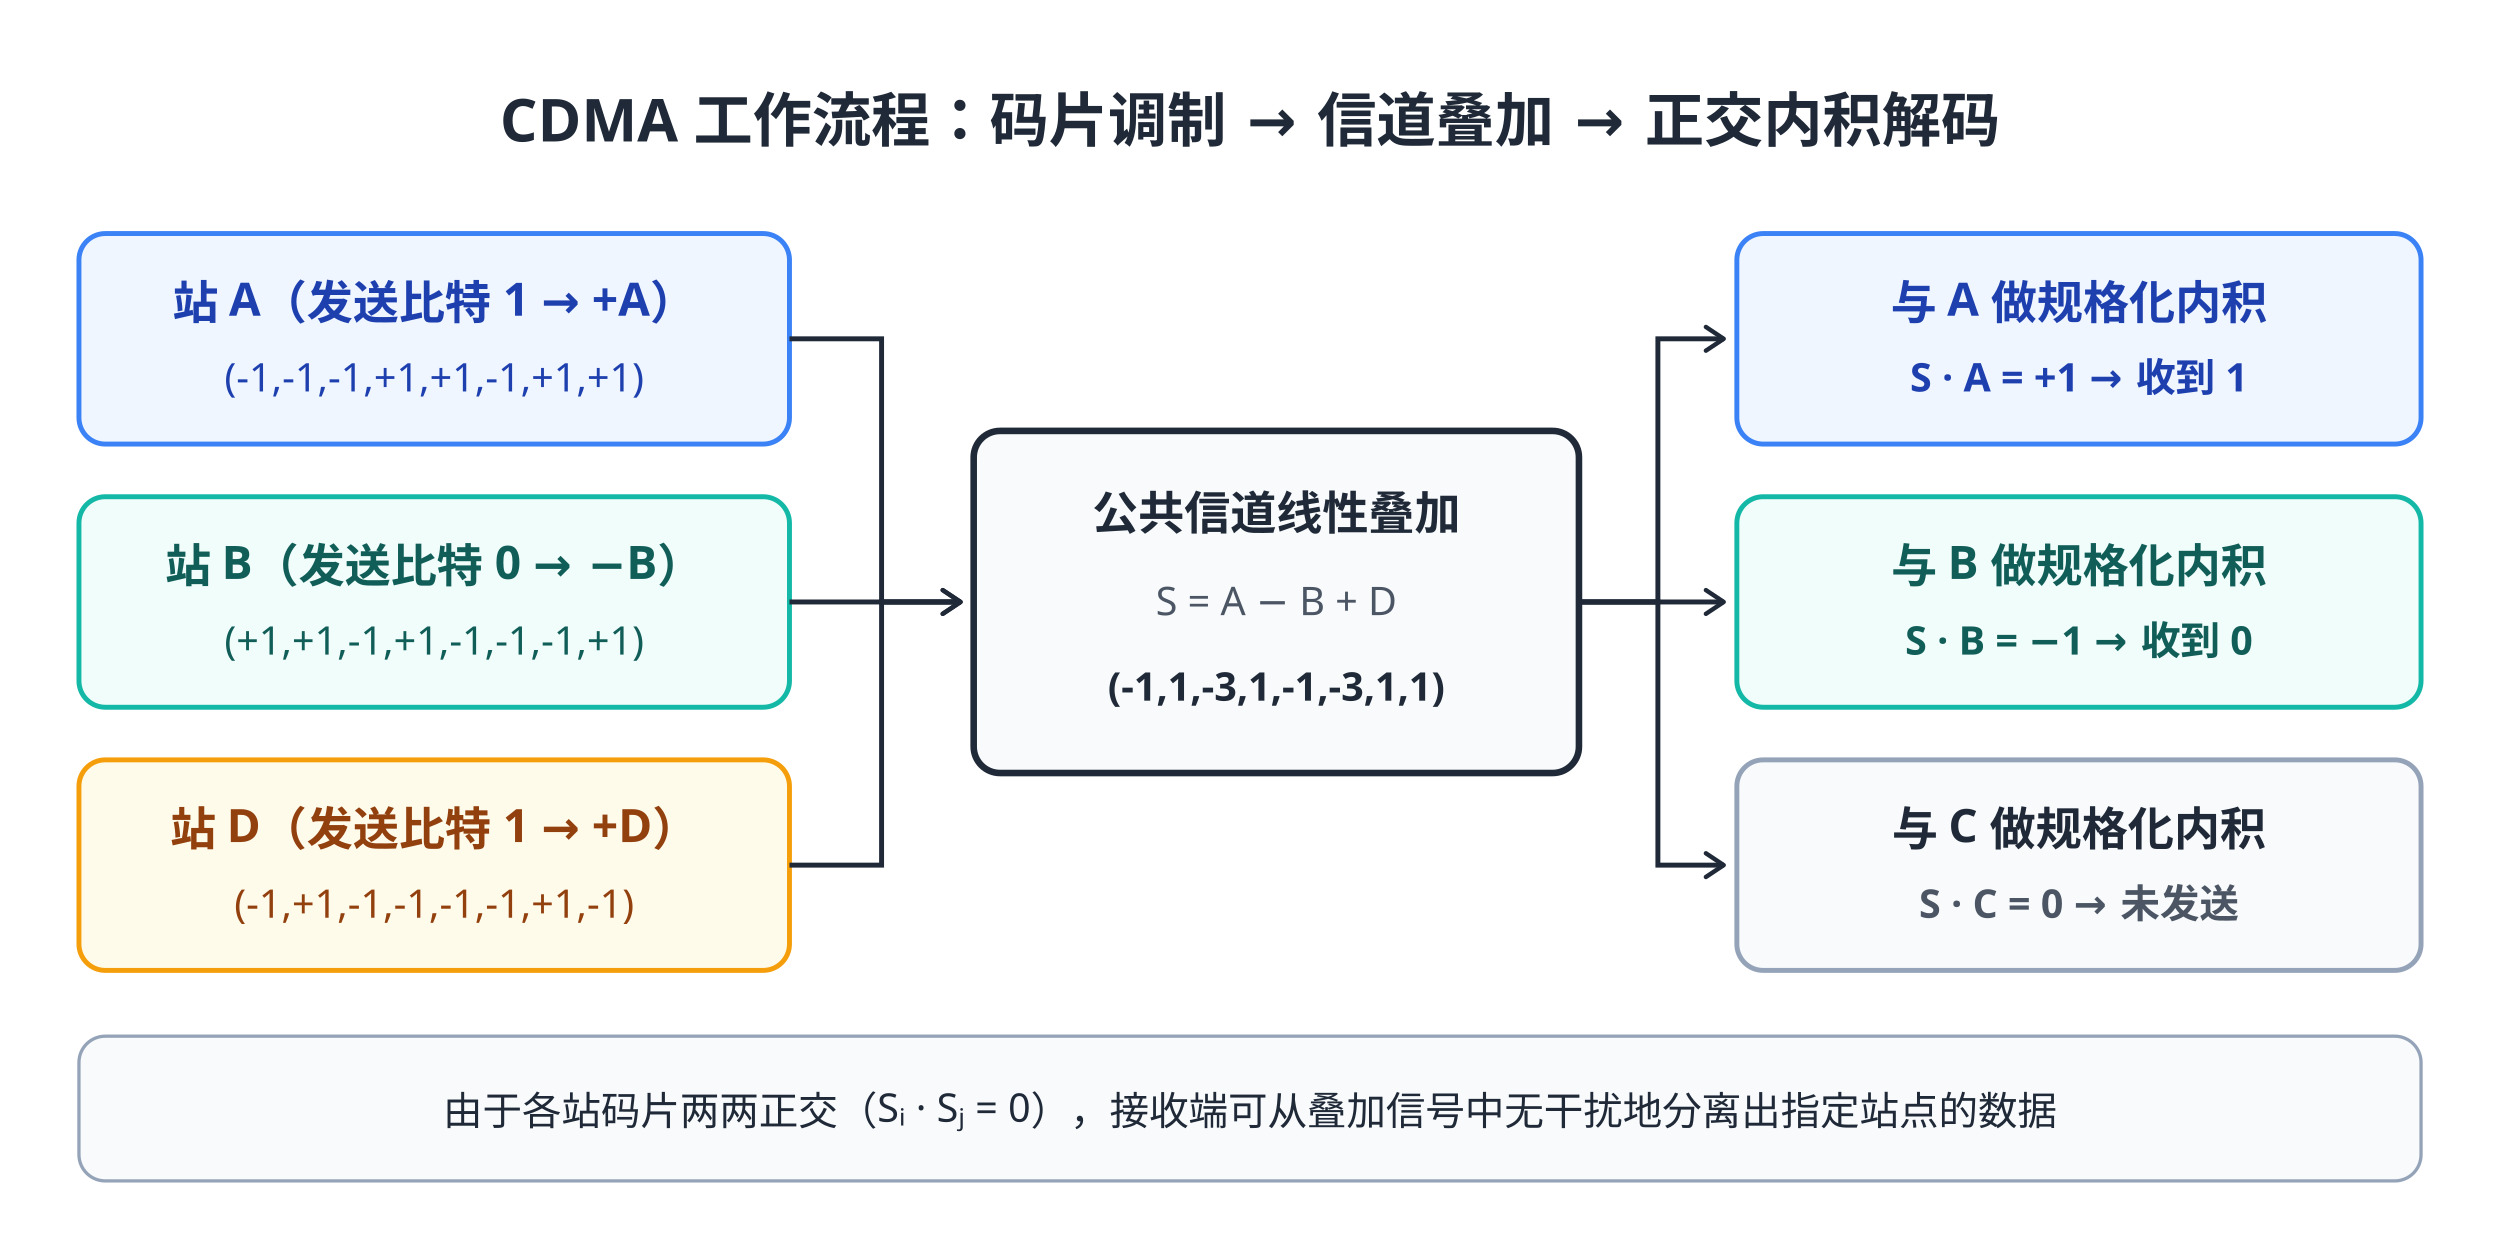
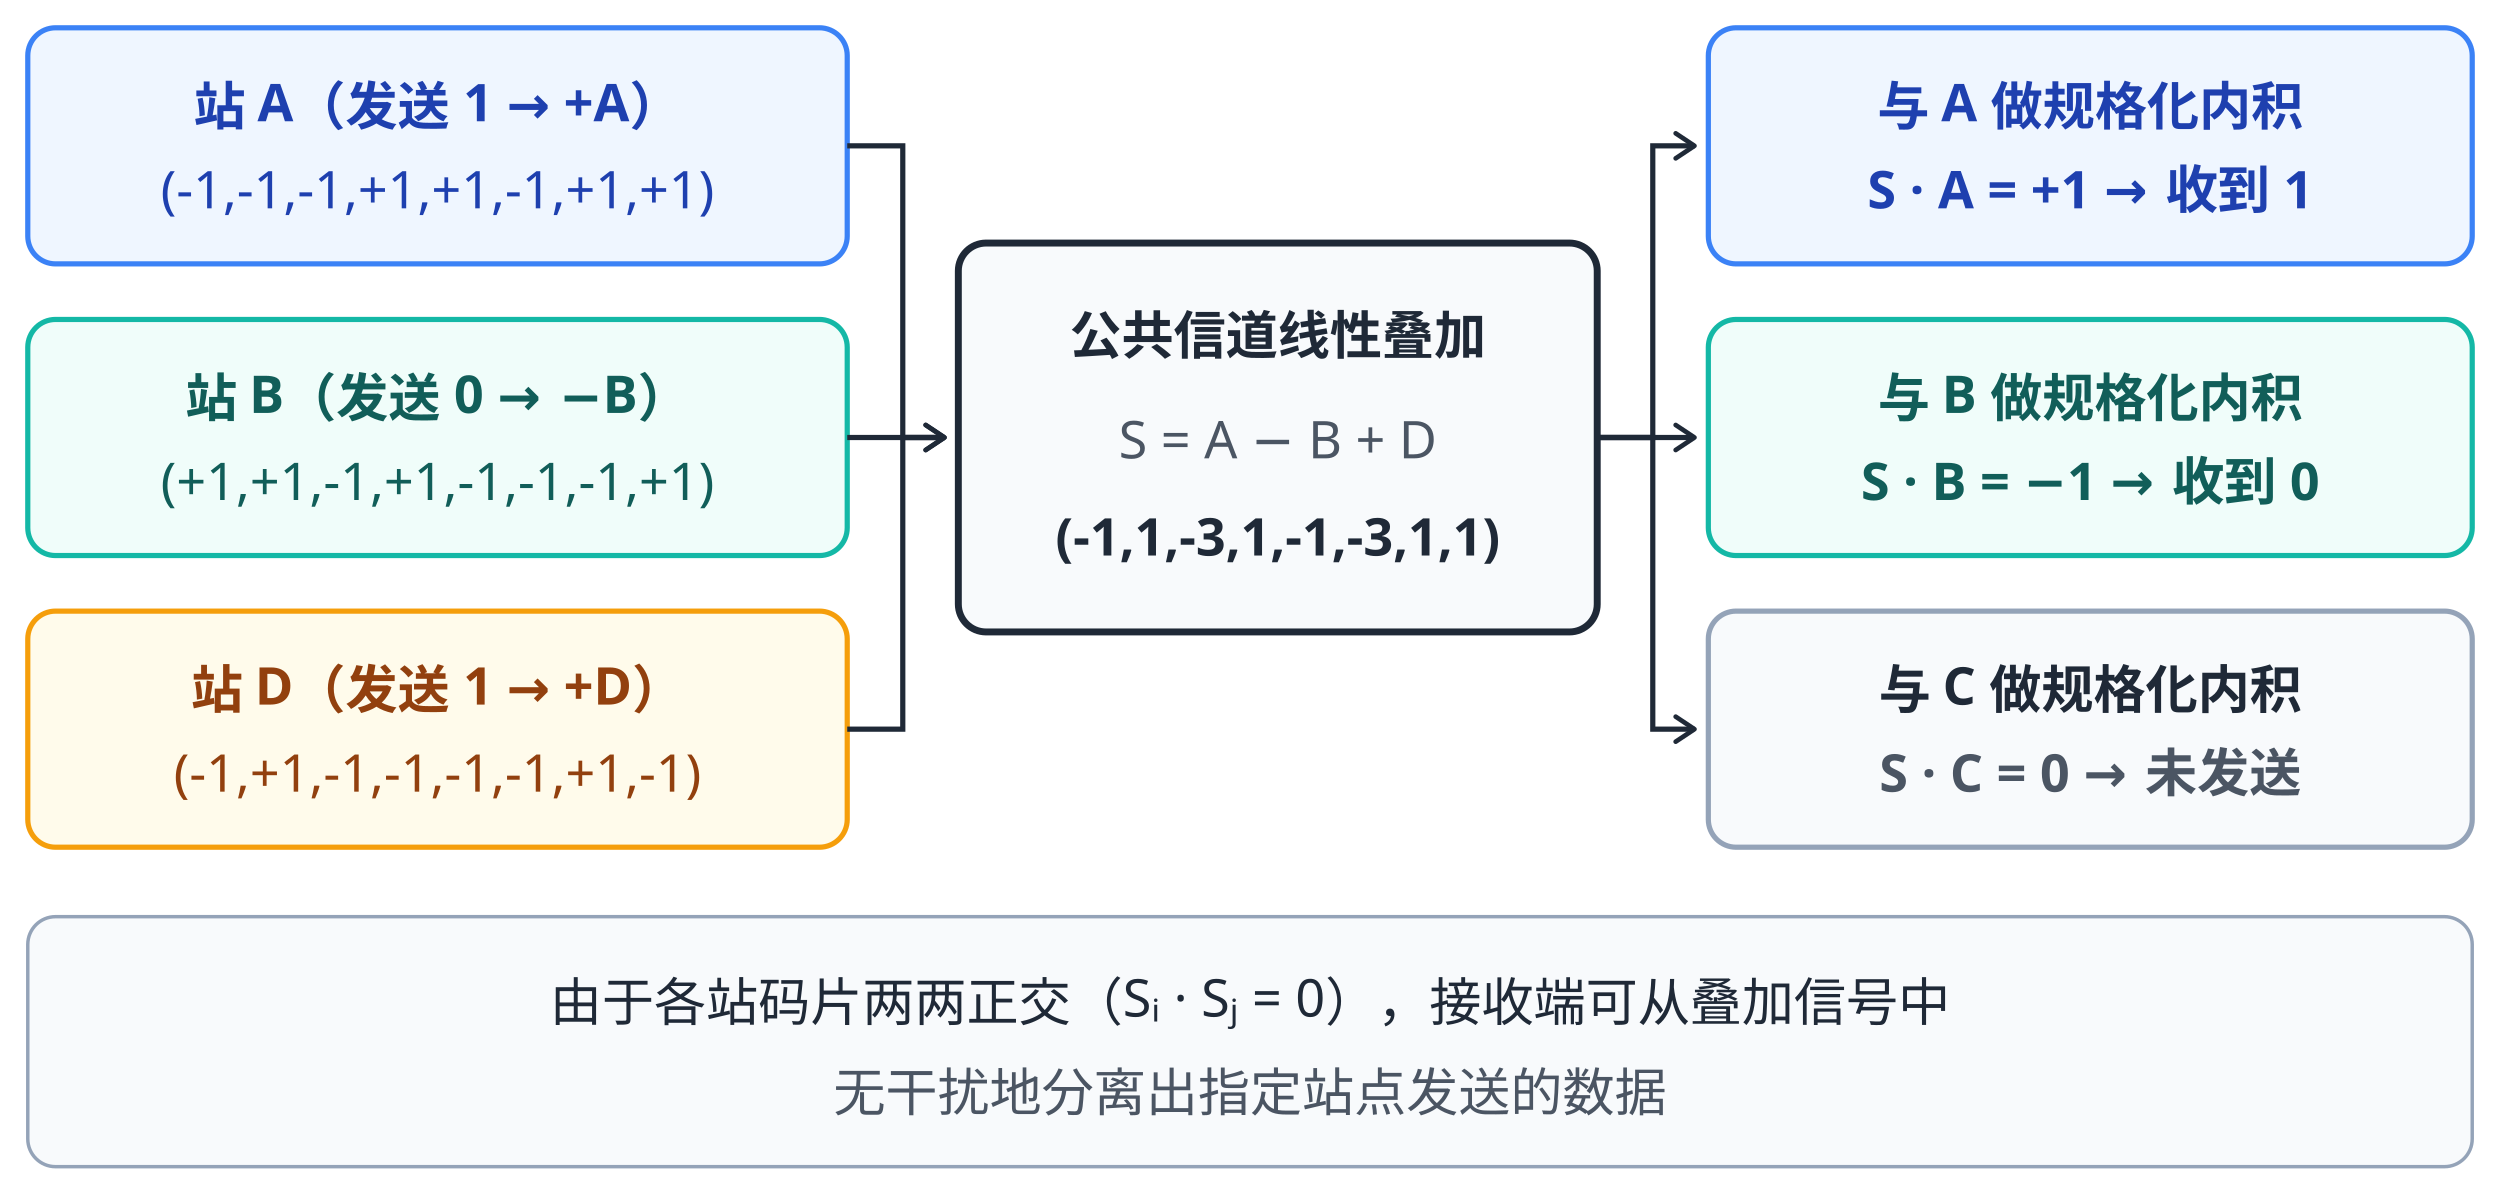
- <svg xmlns="http://www.w3.org/2000/svg" viewBox="0 1 760 383" width="760" height="383" role="img">
+ <svg xmlns="http://www.w3.org/2000/svg" viewBox="0 0 720 344" width="720" height="344" role="img">
  <defs>
    <marker id="cdma-arrow" viewBox="0 0 10 10" refX="8" refY="5" markerWidth="6" markerHeight="6" orient="auto">
      <path d="M2 1L8 5L2 9" fill="none" stroke="#1f2937" stroke-width="1.5" stroke-linecap="round" stroke-linejoin="round" />
    </marker>
  </defs>
  <g font-family="'PingFang SC','Noto Sans SC','Microsoft YaHei',system-ui,sans-serif">
-     <text x="380" y="44" text-anchor="middle" font-size="18" font-weight="600" fill="#1f2937">CDMA 工作流程：码片调制 → 信道叠加 → 正交内积解码</text>
-     <rect x="24" y="72" width="216" height="64" rx="8" fill="#eff6ff" stroke="#3b82f6" stroke-width="1.5" />
-     <text x="132" y="98" text-anchor="middle" font-size="14" font-weight="600" fill="#1e40af">站 A（发送比特 1 → +A）</text>
-     <text x="132" y="120" text-anchor="middle" font-size="12" font-weight="400" fill="#1e40af">(-1,-1,-1,+1,+1,-1,+1,+1)</text>
-     <rect x="24" y="152" width="216" height="64" rx="8" fill="#f0fdfa" stroke="#14b8a6" stroke-width="1.5" />
-     <text x="132" y="178" text-anchor="middle" font-size="14" font-weight="600" fill="#115e59">站 B（发送比特 0 → −B）</text>
-     <text x="132" y="200" text-anchor="middle" font-size="12" font-weight="400" fill="#115e59">(+1,+1,-1,+1,-1,-1,-1,+1)</text>
-     <rect x="24" y="232" width="216" height="64" rx="8" fill="#fffbeb" stroke="#f59e0b" stroke-width="1.5" />
-     <text x="132" y="258" text-anchor="middle" font-size="14" font-weight="600" fill="#92400e">站 D（发送比特 1 → +D）</text>
-     <text x="132" y="280" text-anchor="middle" font-size="12" font-weight="400" fill="#92400e">(-1,+1,-1,-1,-1,-1,+1,-1)</text>
-     <path d="M240 104 H268 V184 H292" fill="none" stroke="#1f2937" stroke-width="1.5" marker-end="url(#cdma-arrow)" />
-     <line x1="240" y1="184" x2="292" y2="184" stroke="#1f2937" stroke-width="1.5" marker-end="url(#cdma-arrow)" />
-     <path d="M240 264 H268 V184 H292" fill="none" stroke="#1f2937" stroke-width="1.5" />
-     <rect x="296" y="132" width="184" height="104" rx="8" fill="#f8fafc" stroke="#1f2937" stroke-width="2" />
-     <text x="388" y="162" text-anchor="middle" font-size="14" font-weight="600" fill="#1f2937">公共信道线性叠加</text>
-     <text x="388" y="188" text-anchor="middle" font-size="12" font-weight="400" fill="#4b5563">S = A − B + D</text>
-     <text x="388" y="214" text-anchor="middle" font-size="12" font-weight="600" fill="#1f2937">(-1,1,-3,1,-1,-3,1,1)</text>
-     <path d="M480 184 H504 V104 H524" fill="none" stroke="#1f2937" stroke-width="1.5" marker-end="url(#cdma-arrow)" />
-     <line x1="480" y1="184" x2="524" y2="184" stroke="#1f2937" stroke-width="1.5" marker-end="url(#cdma-arrow)" />
-     <path d="M480 184 H504 V264 H524" fill="none" stroke="#1f2937" stroke-width="1.5" marker-end="url(#cdma-arrow)" />
-     <rect x="528" y="72" width="208" height="64" rx="8" fill="#eff6ff" stroke="#3b82f6" stroke-width="1.5" />
-     <text x="632" y="98" text-anchor="middle" font-size="14" font-weight="600" fill="#1e40af">与 A 做规格化内积</text>
-     <text x="632" y="120" text-anchor="middle" font-size="12" font-weight="600" fill="#1e40af">S · A = +1 → 收到 1</text>
-     <rect x="528" y="152" width="208" height="64" rx="8" fill="#f0fdfa" stroke="#14b8a6" stroke-width="1.5" />
-     <text x="632" y="178" text-anchor="middle" font-size="14" font-weight="600" fill="#115e59">与 B 做规格化内积</text>
-     <text x="632" y="200" text-anchor="middle" font-size="12" font-weight="600" fill="#115e59">S · B = −1 → 收到 0</text>
-     <rect x="528" y="232" width="208" height="64" rx="8" fill="#f8fafc" stroke="#94a3b8" stroke-width="1.5" />
-     <text x="632" y="258" text-anchor="middle" font-size="14" font-weight="600" fill="#1f2937">与 C 做规格化内积</text>
-     <text x="632" y="280" text-anchor="middle" font-size="12" font-weight="600" fill="#4b5563">S · C = 0 → 未发送</text>
-     <rect x="24" y="316" width="712" height="44" rx="8" fill="#f8fafc" stroke="#94a3b8" stroke-width="1" data-role="note" />
-     <text x="380" y="343" text-anchor="middle" font-size="12" font-weight="400" fill="#1f2937">由于各站码片两两正交（Sᵢ · Sⱼ = 0），接收端可从叠加信号中无干扰地分离出指定站点的数据</text>
+     <rect x="8" y="8" width="236" height="68" rx="8" fill="#eff6ff" stroke="#3b82f6" stroke-width="1.5" />
+     <text x="126" y="36" text-anchor="middle" font-size="15" font-weight="600" fill="#1e40af">站 A（发送 1 → +A）</text>
+     <text x="126" y="60" text-anchor="middle" font-size="15" font-weight="400" fill="#1e40af">(-1,-1,-1,+1,+1,-1,+1,+1)</text>
+     <rect x="8" y="92" width="236" height="68" rx="8" fill="#f0fdfa" stroke="#14b8a6" stroke-width="1.5" />
+     <text x="126" y="120" text-anchor="middle" font-size="15" font-weight="600" fill="#115e59">站 B（发送 0 → −B）</text>
+     <text x="126" y="144" text-anchor="middle" font-size="15" font-weight="400" fill="#115e59">(+1,+1,-1,+1,-1,-1,-1,+1)</text>
+     <rect x="8" y="176" width="236" height="68" rx="8" fill="#fffbeb" stroke="#f59e0b" stroke-width="1.5" />
+     <text x="126" y="204" text-anchor="middle" font-size="15" font-weight="600" fill="#92400e">站 D（发送 1 → +D）</text>
+     <text x="126" y="228" text-anchor="middle" font-size="15" font-weight="400" fill="#92400e">(-1,+1,-1,-1,-1,-1,+1,-1)</text>
+     <path d="M244 42 H260 V126 H272" fill="none" stroke="#1f2937" stroke-width="1.5" marker-end="url(#cdma-arrow)" />
+     <line x1="244" y1="126" x2="272" y2="126" stroke="#1f2937" stroke-width="1.5" marker-end="url(#cdma-arrow)" />
+     <path d="M244 210 H260 V126 H272" fill="none" stroke="#1f2937" stroke-width="1.5" />
+     <rect x="276" y="70" width="184" height="112" rx="8" fill="#f8fafc" stroke="#1f2937" stroke-width="2" />
+     <text x="368" y="102" text-anchor="middle" font-size="15" font-weight="600" fill="#1f2937">公共信道线性叠加</text>
+     <text x="368" y="132" text-anchor="middle" font-size="15" font-weight="400" fill="#4b5563">S = A − B + D</text>
+     <text x="368" y="160" text-anchor="middle" font-size="15" font-weight="600" fill="#1f2937">(-1,1,-3,1,-1,-3,1,1)</text>
+     <path d="M460 126 H476 V42 H488" fill="none" stroke="#1f2937" stroke-width="1.5" marker-end="url(#cdma-arrow)" />
+     <line x1="460" y1="126" x2="488" y2="126" stroke="#1f2937" stroke-width="1.5" marker-end="url(#cdma-arrow)" />
+     <path d="M460 126 H476 V210 H488" fill="none" stroke="#1f2937" stroke-width="1.5" marker-end="url(#cdma-arrow)" />
+     <rect x="492" y="8" width="220" height="68" rx="8" fill="#eff6ff" stroke="#3b82f6" stroke-width="1.5" />
+     <text x="602" y="36" text-anchor="middle" font-size="15" font-weight="600" fill="#1e40af">与 A 做规格化内积</text>
+     <text x="602" y="60" text-anchor="middle" font-size="15" font-weight="600" fill="#1e40af">S · A = +1 → 收到 1</text>
+     <rect x="492" y="92" width="220" height="68" rx="8" fill="#f0fdfa" stroke="#14b8a6" stroke-width="1.5" />
+     <text x="602" y="120" text-anchor="middle" font-size="15" font-weight="600" fill="#115e59">与 B 做规格化内积</text>
+     <text x="602" y="144" text-anchor="middle" font-size="15" font-weight="600" fill="#115e59">S · B = −1 → 收到 0</text>
+     <rect x="492" y="176" width="220" height="68" rx="8" fill="#f8fafc" stroke="#94a3b8" stroke-width="1.5" />
+     <text x="602" y="204" text-anchor="middle" font-size="15" font-weight="600" fill="#1f2937">与 C 做规格化内积</text>
+     <text x="602" y="228" text-anchor="middle" font-size="15" font-weight="600" fill="#4b5563">S · C = 0 → 未发送</text>
+     <rect x="8" y="264" width="704" height="72" rx="8" fill="#f8fafc" stroke="#94a3b8" stroke-width="1" data-role="note" />
+     <text x="360" y="294" text-anchor="middle" font-size="15" font-weight="400" fill="#1f2937">由于各站码片两两正交（Sᵢ · Sⱼ = 0），接收端可从叠加信号中</text>
+     <text x="360" y="320" text-anchor="middle" font-size="15" font-weight="400" fill="#4b5563">无干扰地分离出指定站点发送的数据</text>
  </g>
</svg>
